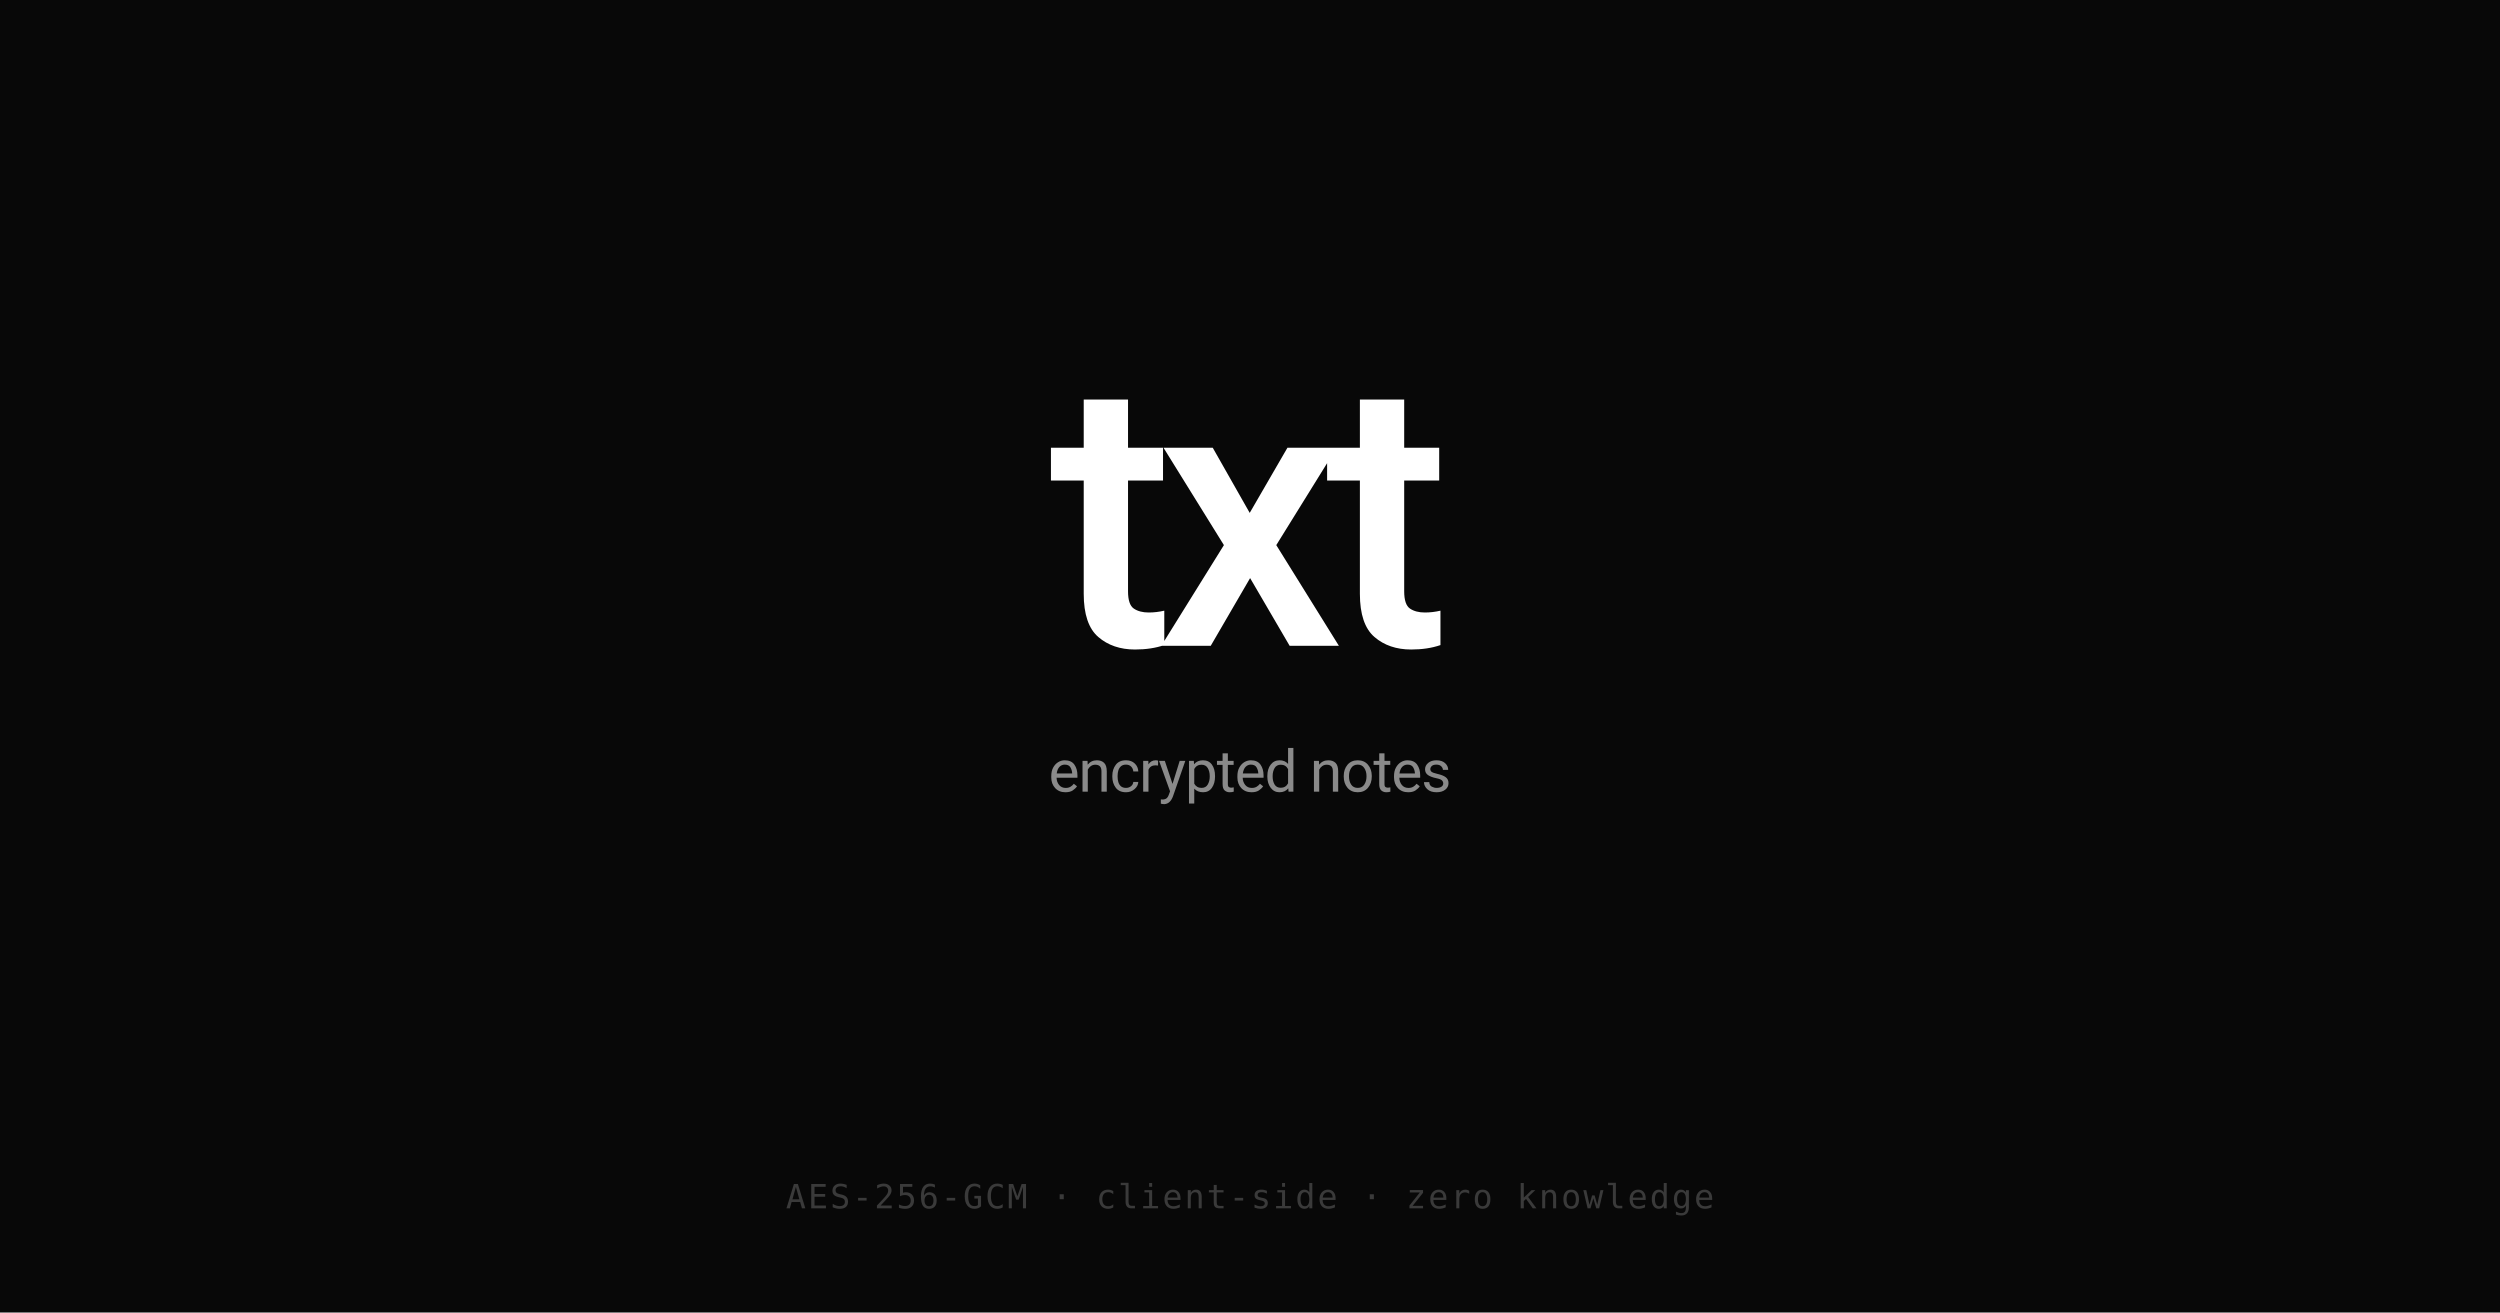
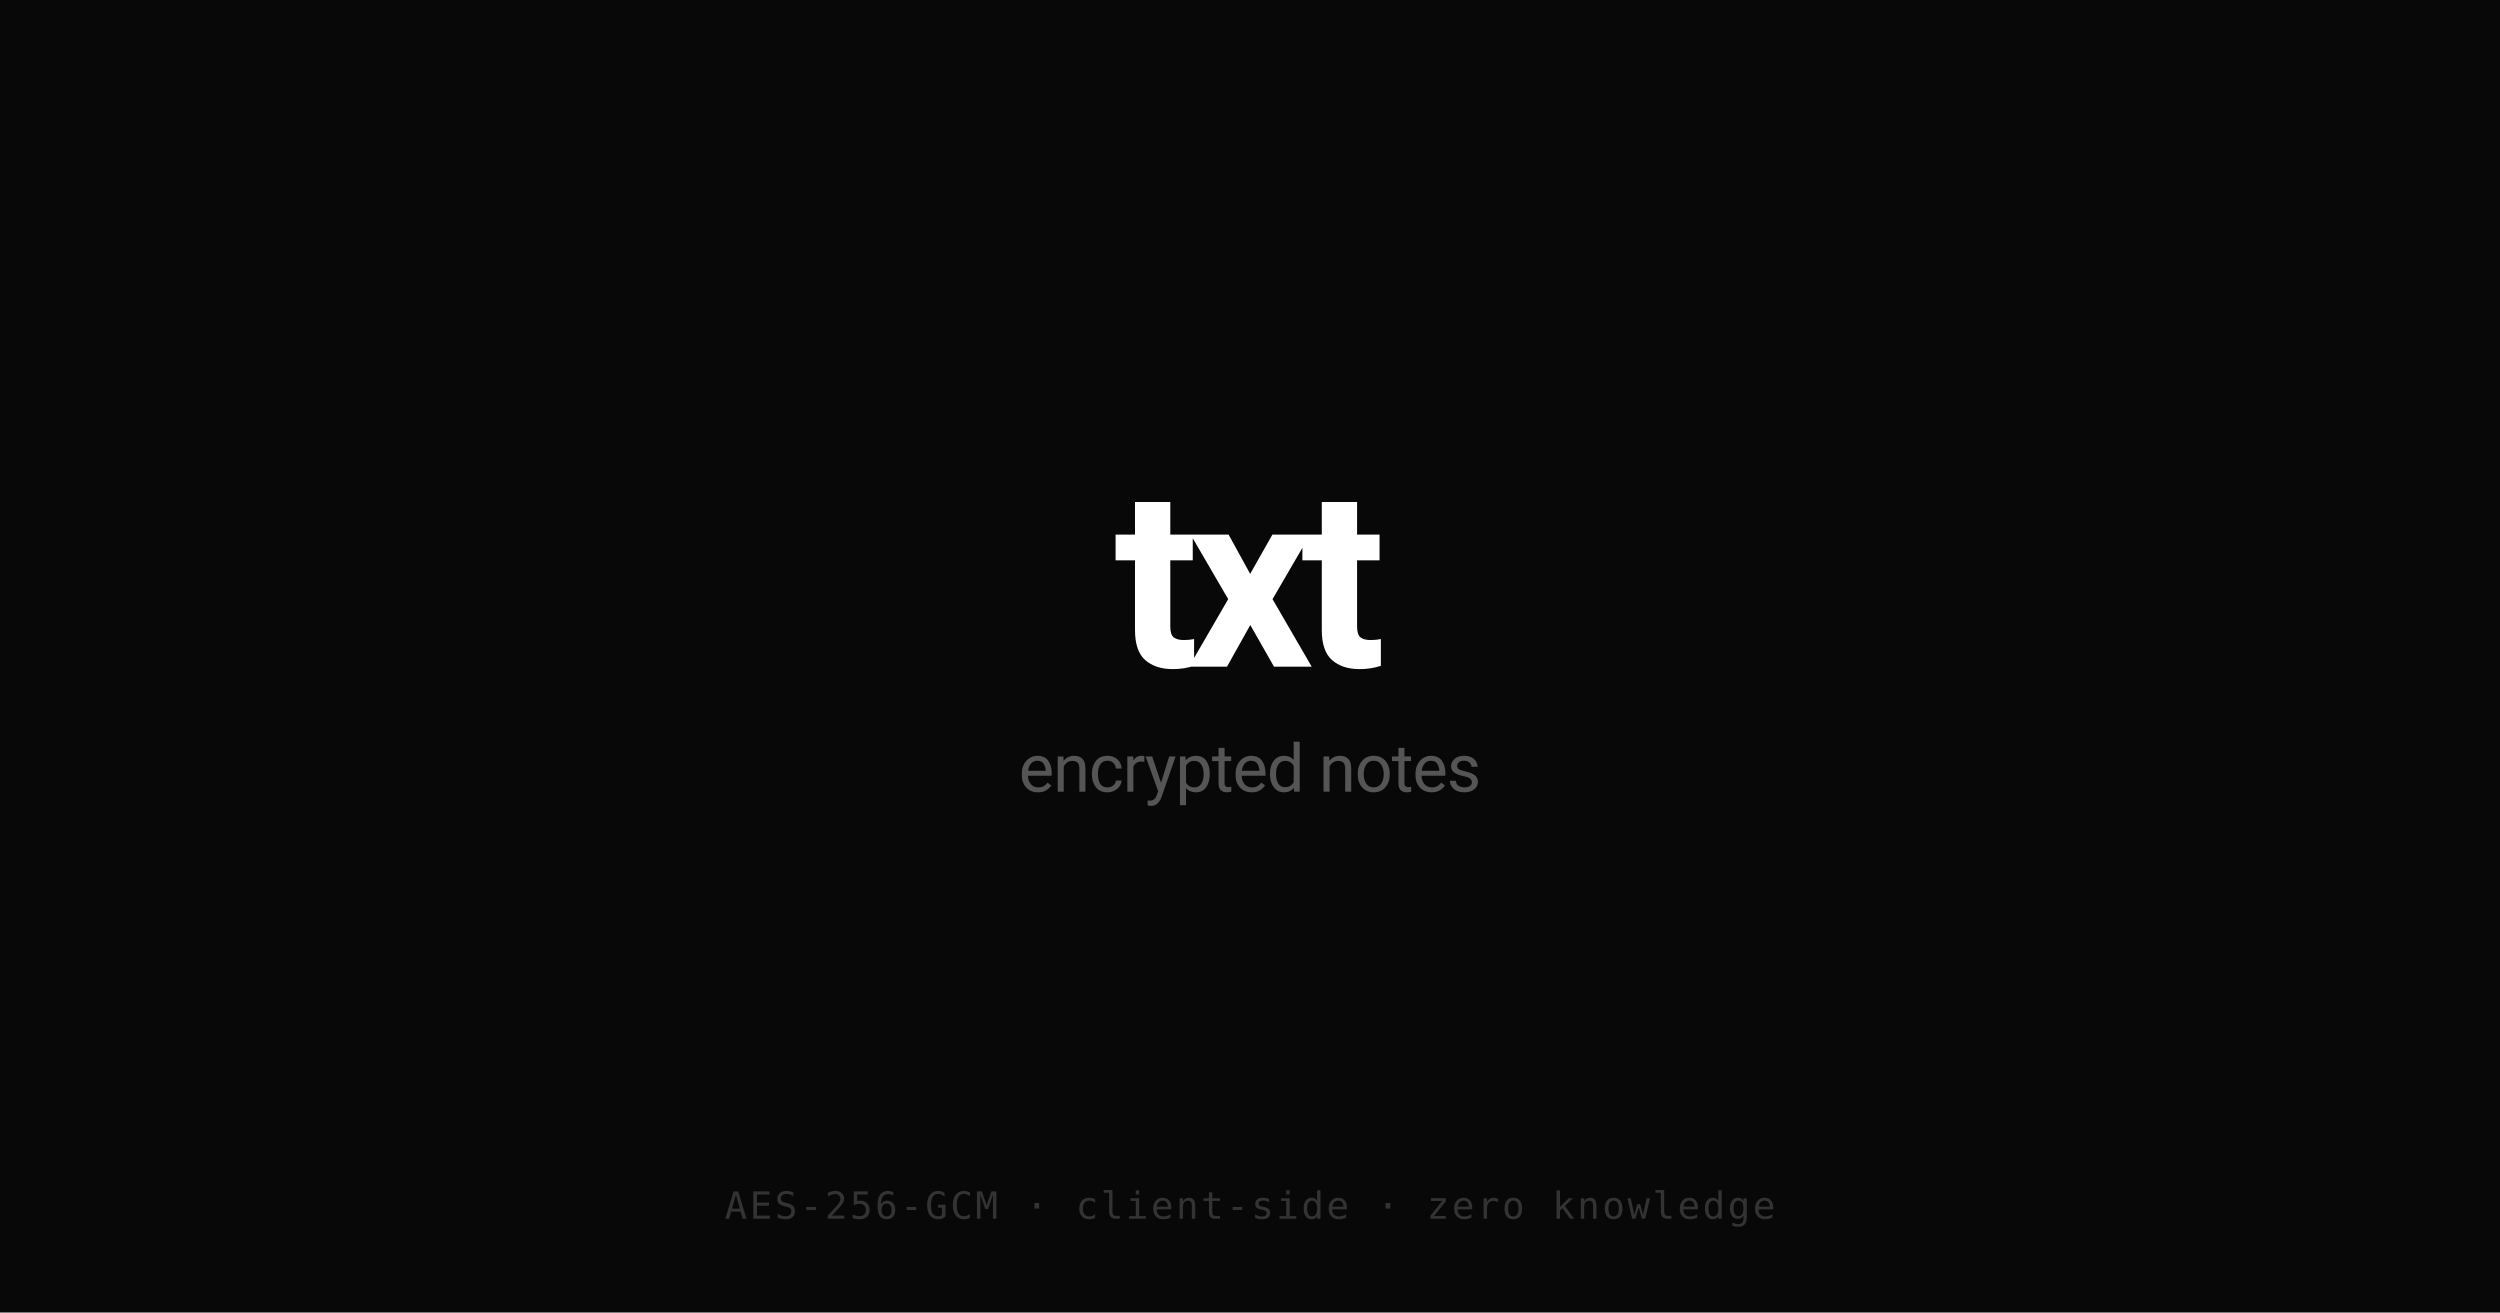
<svg xmlns="http://www.w3.org/2000/svg" width="1200" height="630" viewBox="0 0 1200 630">
  <rect width="1200" height="630" fill="#080808" />
-   <text x="600" y="310" text-anchor="middle" font-family="ui-sans-serif, system-ui, -apple-system, 'Segoe UI', Roboto, 'Helvetica Neue', Arial, sans-serif" font-size="180" font-weight="500" fill="#ffffff" letter-spacing="-9">txt</text>
-   <text x="600" y="380" text-anchor="middle" font-family="ui-sans-serif, system-ui, -apple-system, 'Segoe UI', Roboto, 'Helvetica Neue', Arial, sans-serif" font-size="28" font-weight="400" fill="#8a8a8a" letter-spacing="-0.5">encrypted notes</text>
-   <text x="600" y="580" text-anchor="middle" font-family="ui-monospace, SFMono-Regular, Menlo, Monaco, Consolas, monospace" font-size="16" font-weight="400" fill="#3a3a3a" letter-spacing="1">AES-256-GCM  ·  client-side  ·  zero knowledge</text>
+   <text x="600" y="320" text-anchor="middle" font-family="ui-sans-serif, system-ui, -apple-system, 'Segoe UI', Roboto, 'Helvetica Neue', Arial, sans-serif" font-size="120" font-weight="700" fill="#ffffff" letter-spacing="-6">txt</text>
+   <text x="600" y="380" text-anchor="middle" font-family="ui-sans-serif, system-ui, -apple-system, 'Segoe UI', Roboto, 'Helvetica Neue', Arial, sans-serif" font-size="32" font-weight="400" fill="#555555" letter-spacing="-0.5">encrypted notes</text>
+   <text x="600" y="585" text-anchor="middle" font-family="ui-monospace, SFMono-Regular, Menlo, Monaco, Consolas, monospace" font-size="18" font-weight="400" fill="#333333" letter-spacing="1.2">AES-256-GCM  ·  client-side  ·  zero knowledge</text>
</svg>
